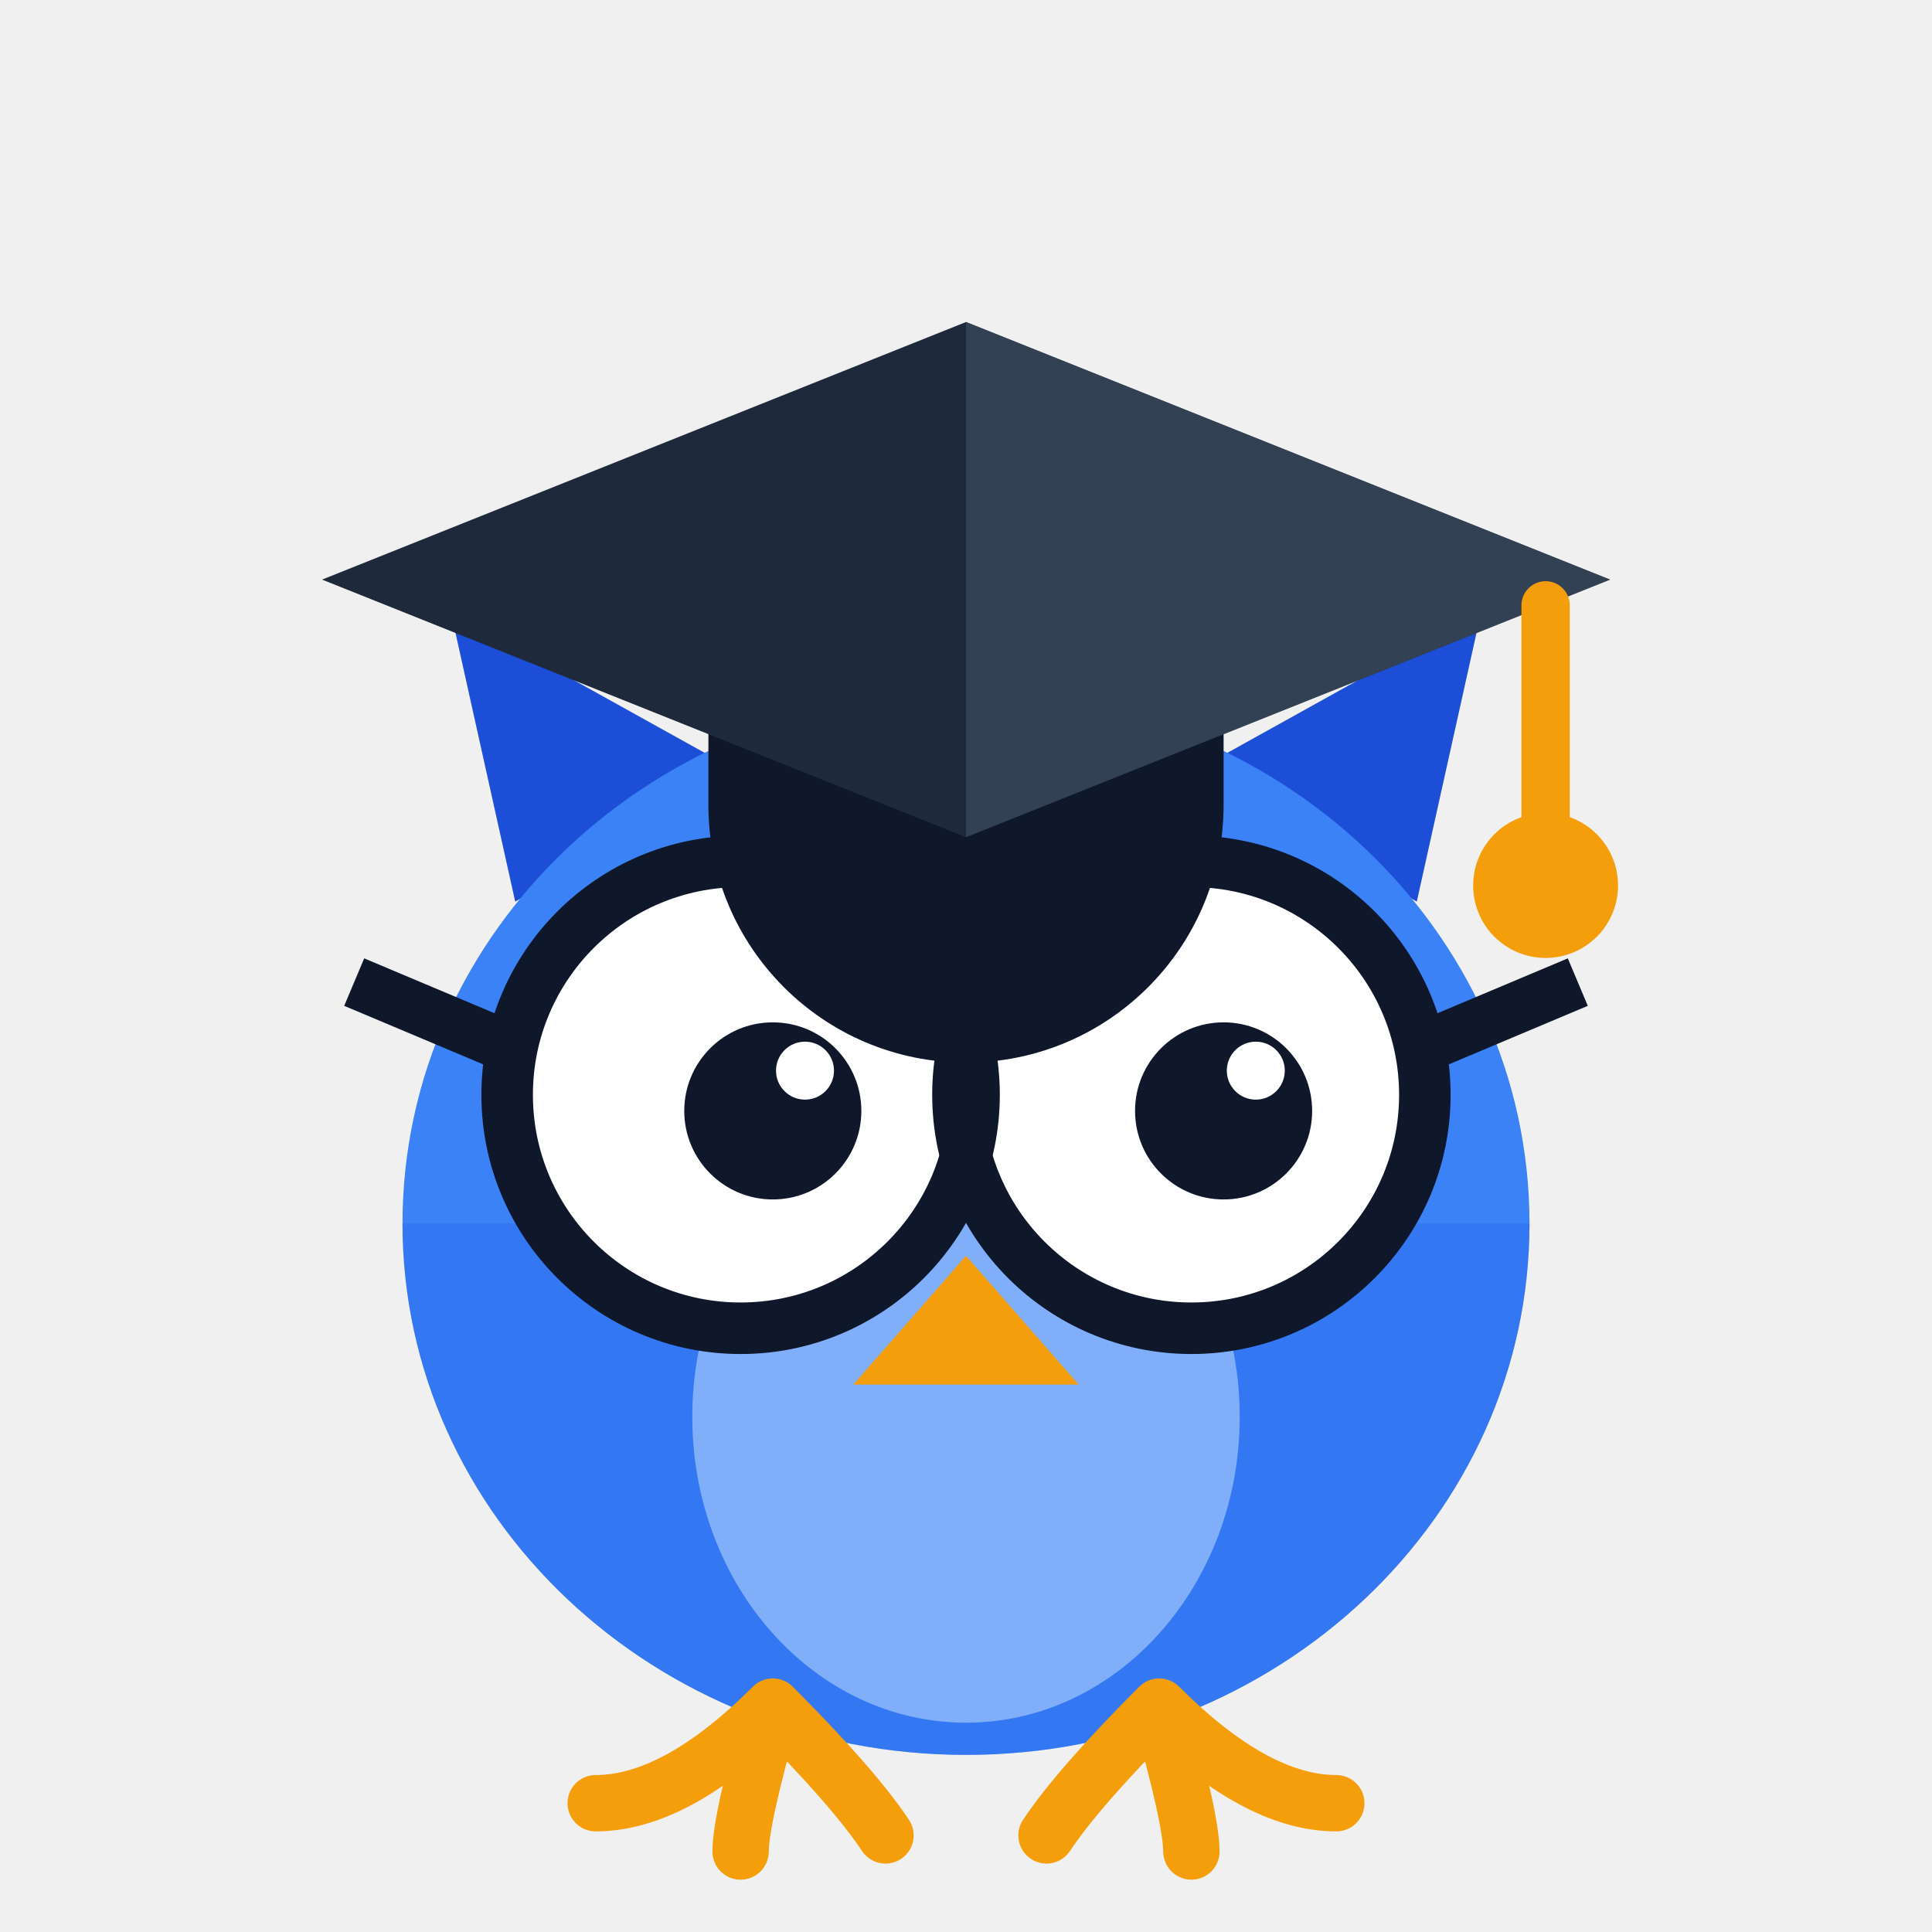
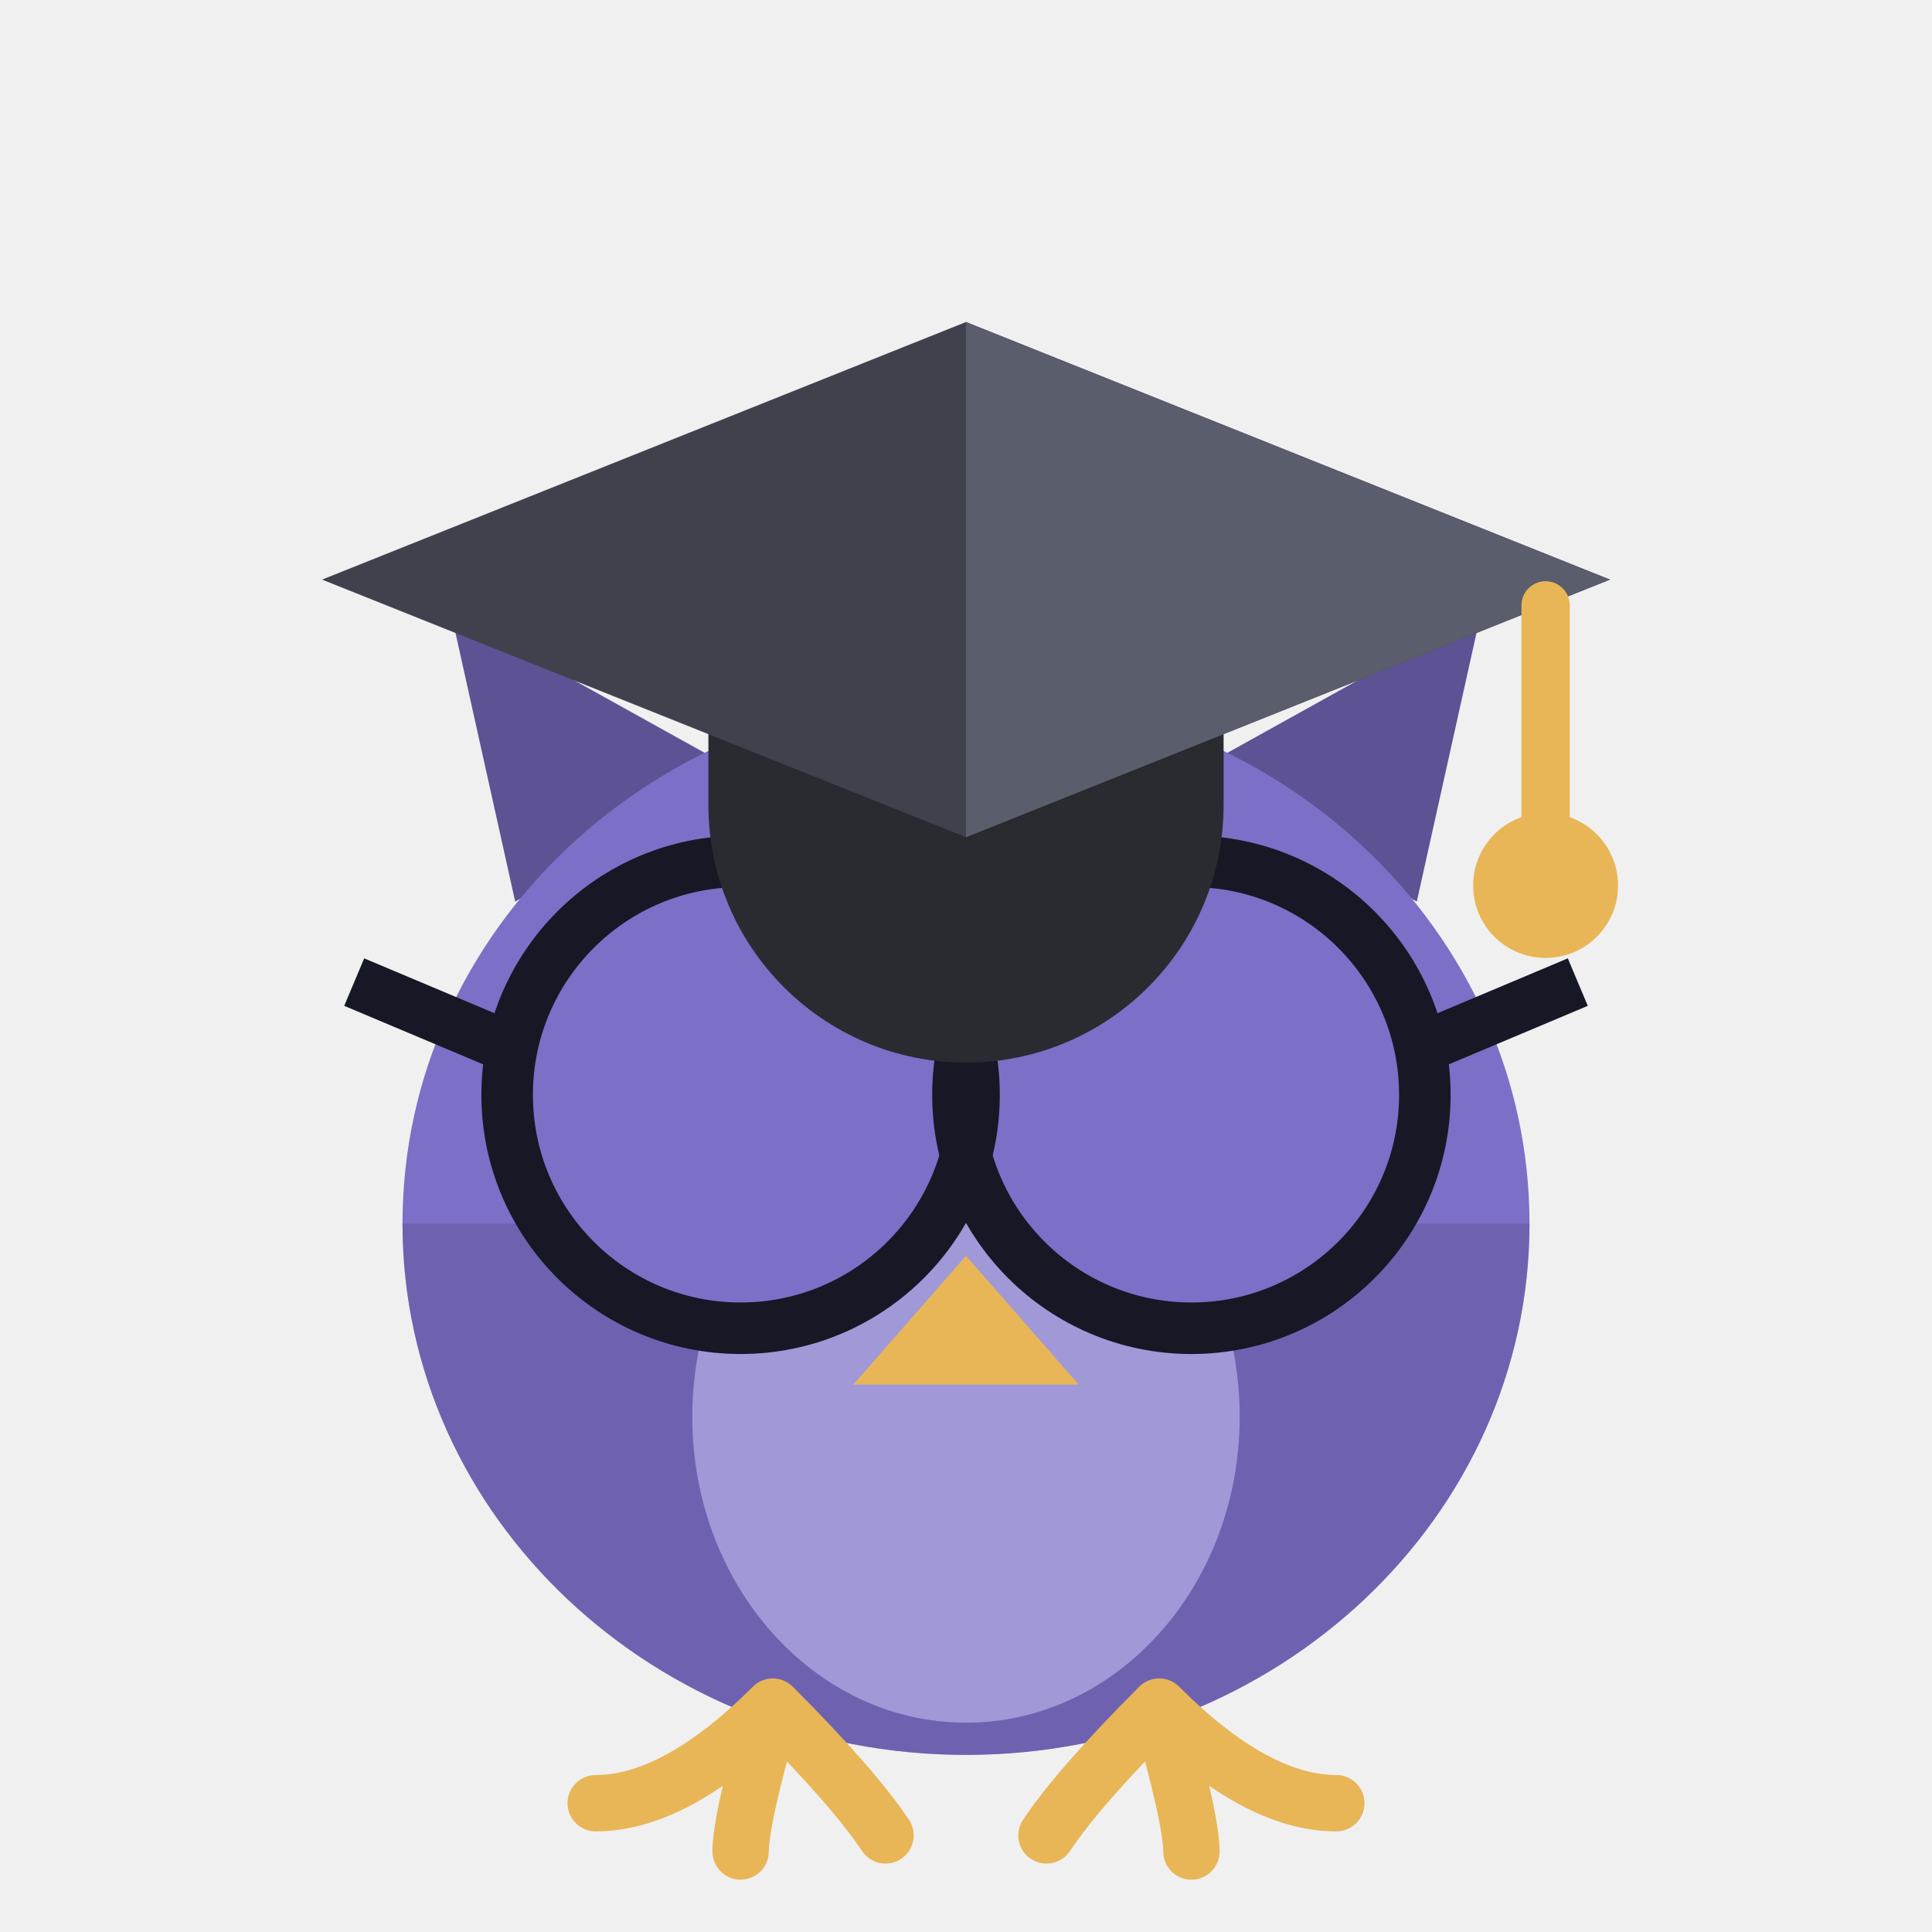
<svg xmlns="http://www.w3.org/2000/svg" viewBox="0 0 120 120" width="120" height="120" role="img" aria-label="Tangent owl">
-   <path d="M32 56 L28 38 L46 48 Z" fill="#1d4ed8" />
-   <path d="M88 56 L92 38 L74 48 Z" fill="#1d4ed8" />
-   <ellipse cx="60" cy="76" rx="35" ry="33" fill="#3b82f6" />
-   <path d="M25 76a35 33 0 0 0 70 0z" fill="#2563eb" opacity=".35" />
-   <ellipse cx="60" cy="88" rx="17" ry="19" fill="#bfdbfe" opacity=".55" />
-   <path d="M48 106q-6 6-11 6M48 106q-2 7-2 9M48 106q5 5 7 8" stroke="#f59e0b" stroke-width="3.5" stroke-linecap="round" fill="none" />
-   <path d="M72 106q6 6 11 6M72 106q2 7 2 9M72 106q-5 5-7 8" stroke="#f59e0b" stroke-width="3.5" stroke-linecap="round" fill="none" />
-   <circle cx="46" cy="68" r="13" fill="#ffffff" />
-   <circle cx="74" cy="68" r="13" fill="#ffffff" />
-   <circle cx="48" cy="69" r="5.5" fill="#0f172a" />
-   <circle cx="76" cy="69" r="5.5" fill="#0f172a" />
+   <path d="M32 56 L28 38 L46 48 Z" fill="#5d5294" />
+   <path d="M88 56 L92 38 L74 48 Z" fill="#5d5294" />
+   <ellipse cx="60" cy="76" rx="35" ry="33" fill="#7c6fc7" />
+   <path d="M25 76a35 33 0 0 0 70 0z" fill="#5d5294" opacity=".45" />
+   <ellipse cx="60" cy="88" rx="17" ry="19" fill="#d2cefd" opacity=".5" />
+   <path d="M48 106q-6 6-11 6M48 106q-2 7-2 9M48 106q5 5 7 8" stroke="#e8b657" stroke-width="3.5" stroke-linecap="round" fill="none" />
+   <path d="M72 106q6 6 11 6M72 106q2 7 2 9M72 106q-5 5-7 8" stroke="#e8b657" stroke-width="3.5" stroke-linecap="round" fill="none" />
+   <circle cx="46" cy="68" r="13" fill="#f3f5fe" />
+   <circle cx="74" cy="68" r="13" fill="#f3f5fe" />
+   <circle cx="48" cy="69" r="5.5" fill="#161826" />
+   <circle cx="76" cy="69" r="5.5" fill="#161826" />
  <circle cx="50" cy="66.5" r="1.8" fill="#ffffff" />
  <circle cx="78" cy="66.5" r="1.8" fill="#ffffff" />
-   <g fill="none" stroke="#0f172a" stroke-width="3.2">
+   <ellipse class="lid" cx="46" cy="68" rx="13" ry="13" fill="#7c6fc7" />
+   <ellipse class="lid" cx="74" cy="68" rx="13" ry="13" fill="#7c6fc7" />
+   <g fill="none" stroke="#161826" stroke-width="3.2">
    <circle cx="46" cy="68" r="14.5" />
    <circle cx="74" cy="68" r="14.5" />
    <path d="M60.5 68h-1" />
    <path d="M31.5 65 L22 61" />
    <path d="M88.5 65 L98 61" />
  </g>
-   <path d="M60 78 L53 86 L67 86 Z" fill="#f59e0b" />
-   <path d="M44 44h32v6a16 16 0 0 1-32 0z" fill="#0f172a" />
-   <path d="M60 20 L100 36 L60 52 L20 36 Z" fill="#1e293b" />
-   <path d="M60 20 L100 36 L60 52 Z" fill="#334155" />
-   <path d="M96 37.6v14" stroke="#f59e0b" stroke-width="3" stroke-linecap="round" />
-   <circle cx="96" cy="55" r="4.5" fill="#f59e0b" />
+   <path d="M60 78 L53 86 L67 86 Z" fill="#e8b657" />
+   <path d="M44 44h32v6a16 16 0 0 1-32 0z" fill="#292b31" />
+   <path d="M60 20 L100 36 L60 52 L20 36 Z" fill="#3f424d" />
+   <path d="M60 20 L100 36 L60 52 Z" fill="#595d6c" />
+   <path d="M96 37.6v14" stroke="#e8b657" stroke-width="3" stroke-linecap="round" />
+   <circle cx="96" cy="55" r="4.5" fill="#e8b657" />
</svg>
